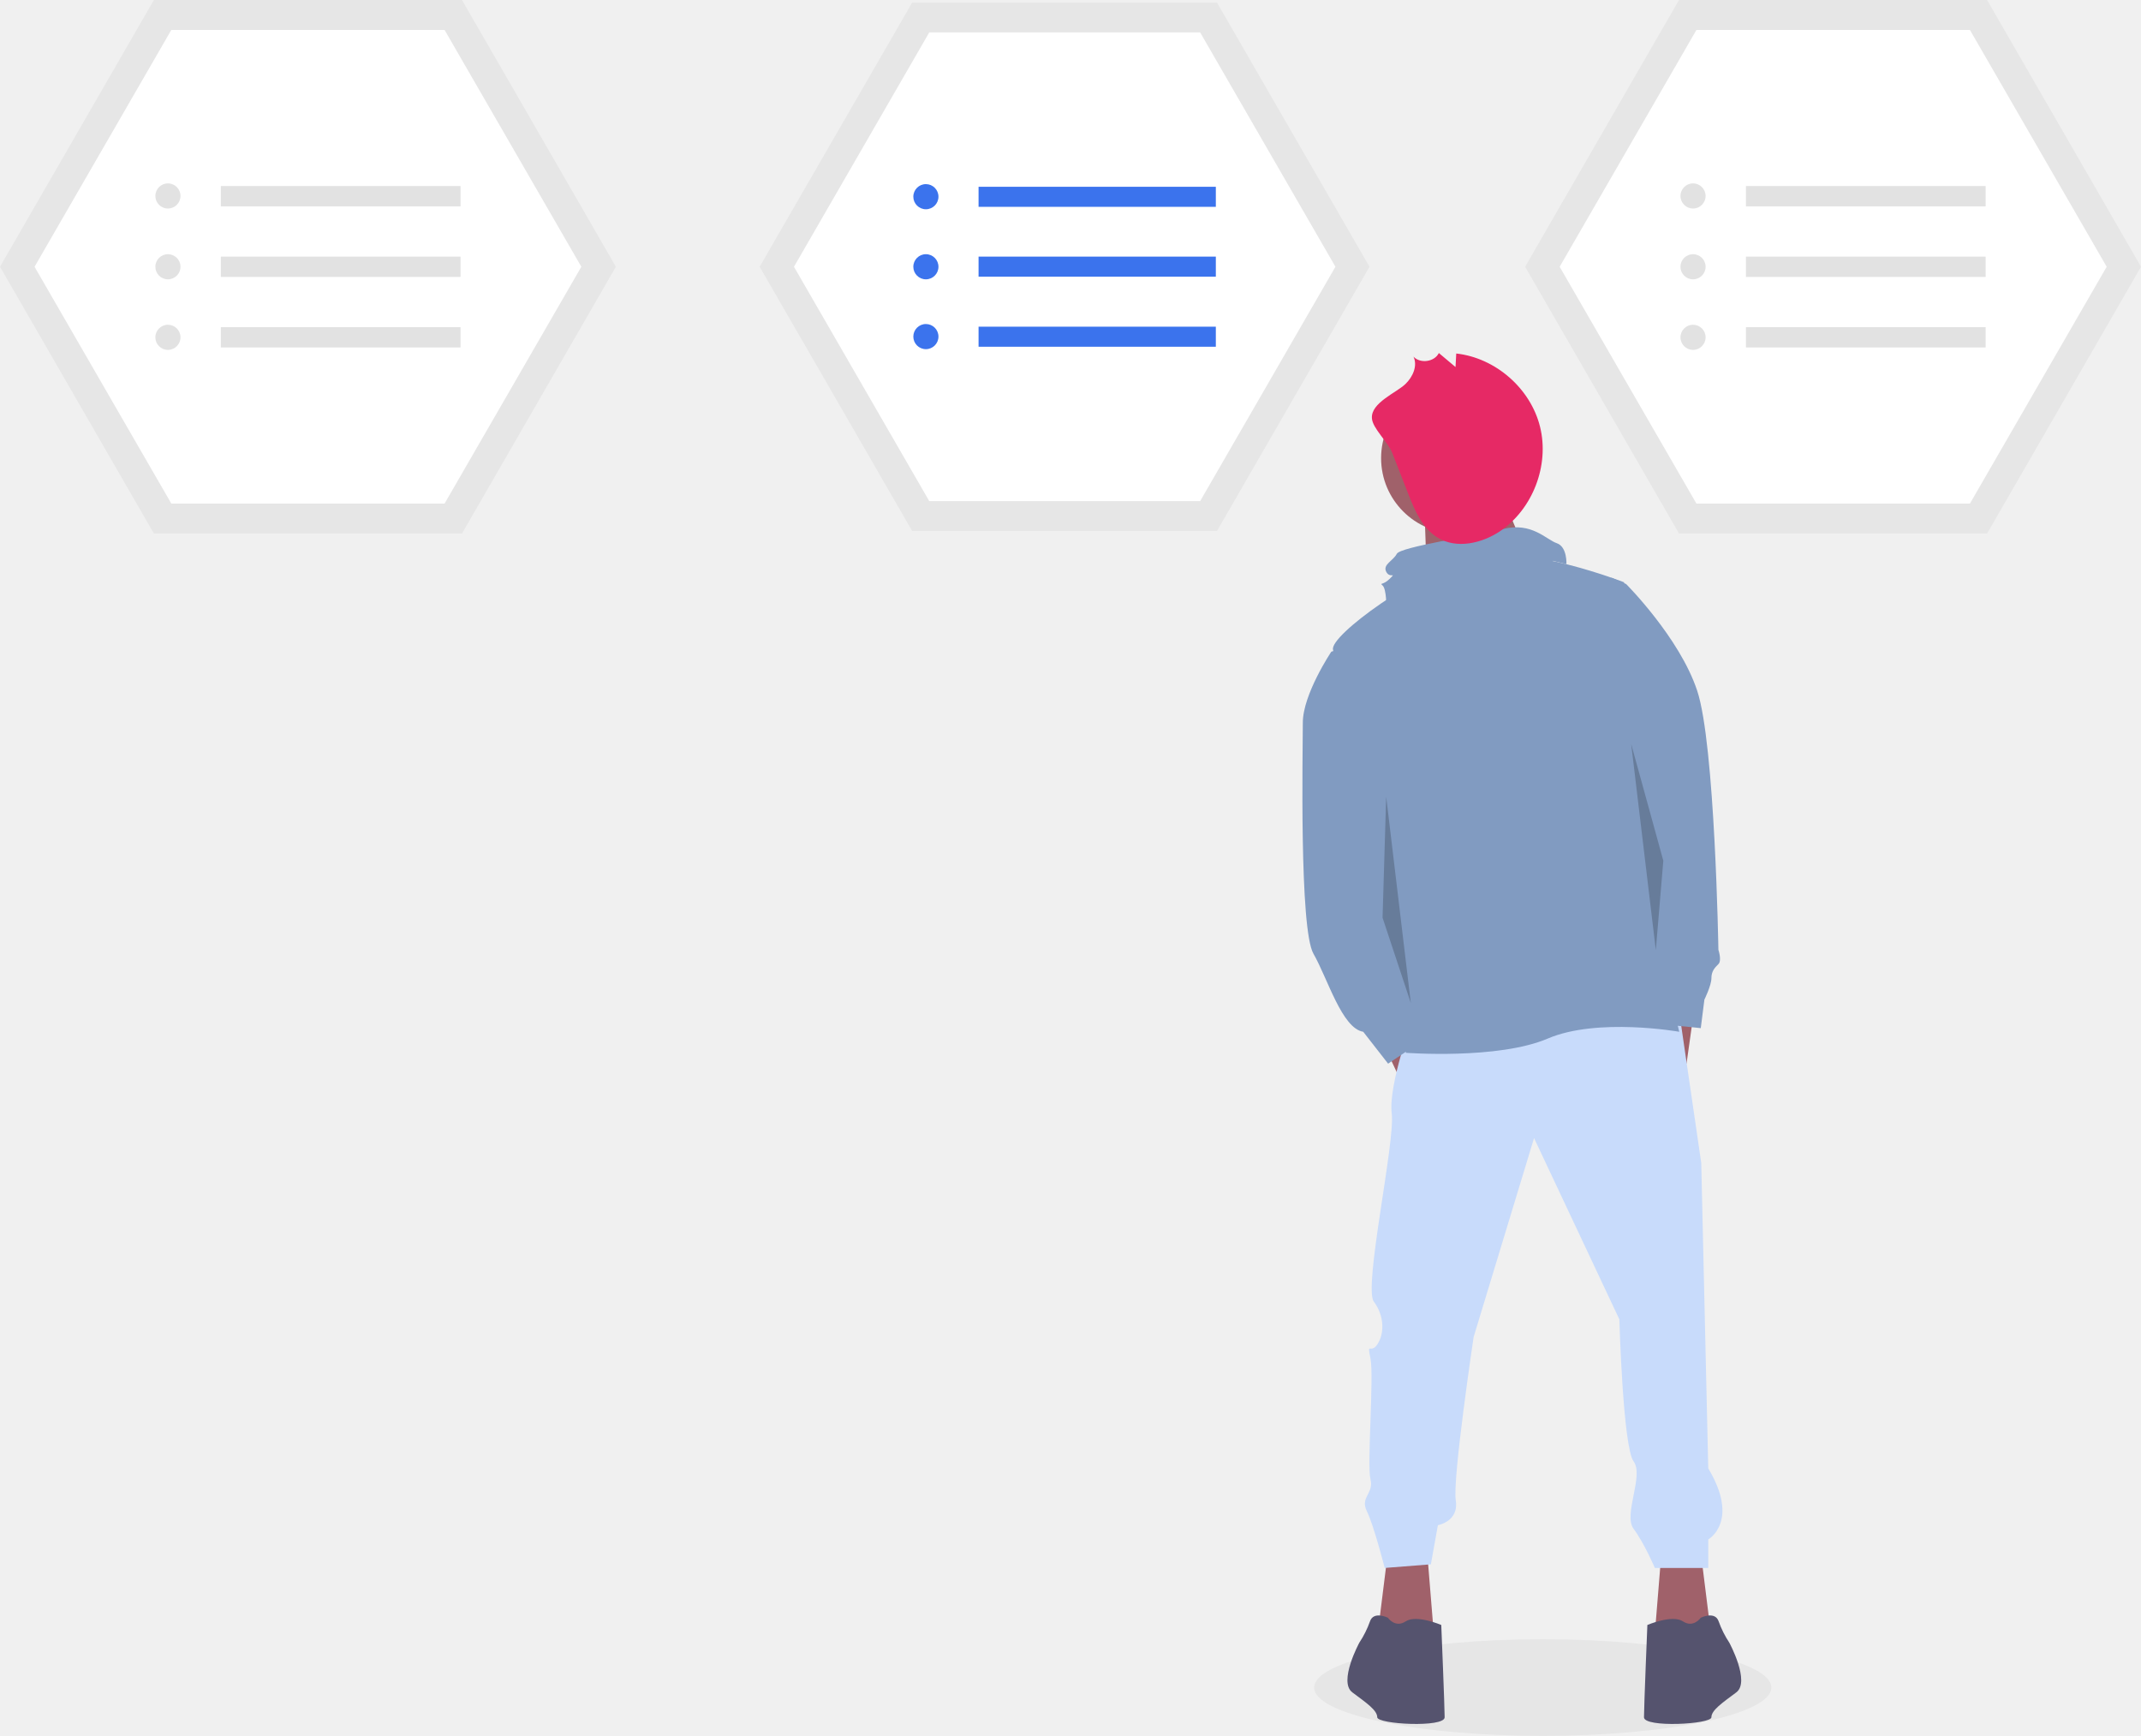
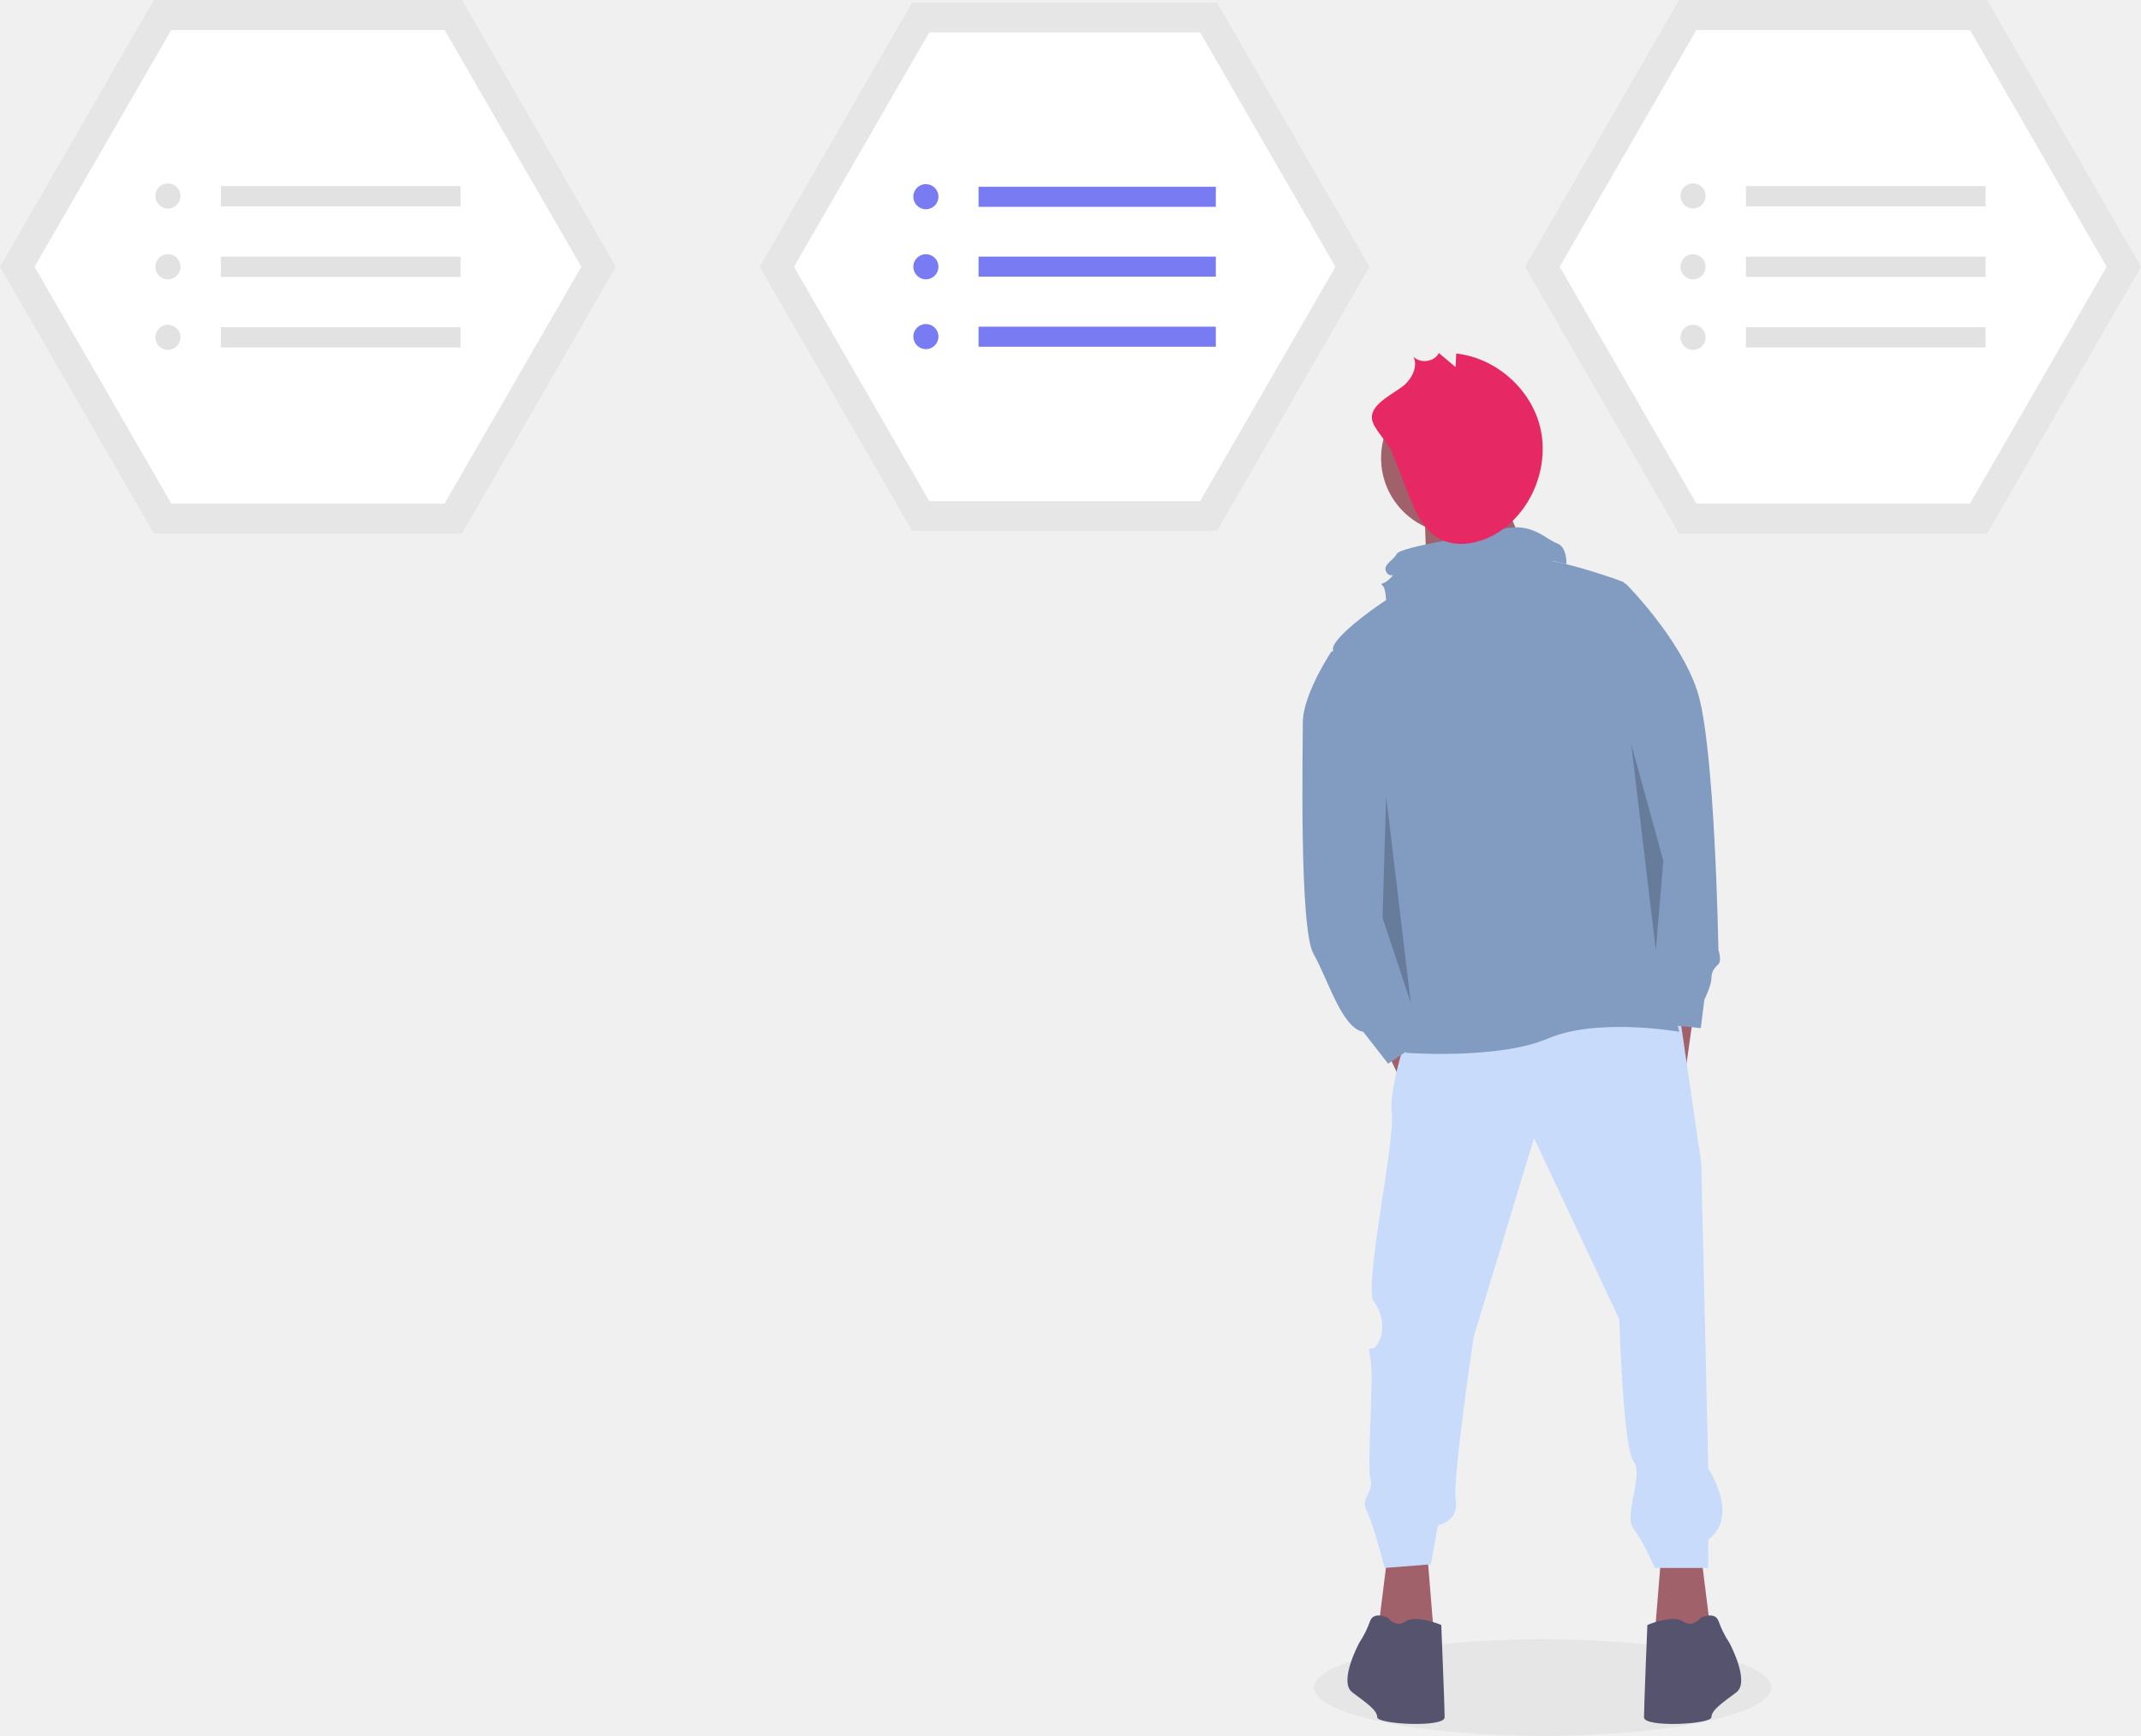
<svg xmlns="http://www.w3.org/2000/svg" version="1.1" id="a0abe8dc-3e6b-48ed-b282-1465f1104096" x="0px" y="0px" viewBox="0 0 886.1 718.4" style="enable-background:new 0 0 886.1 718.4;" xml:space="preserve">
  <style type="text/css">
	.st0{fill:#E6E6E6;}
	.st1{fill:#FFFFFF;}
	.st2{fill:#E2E2E2;}
- 	.st3{fill:#3B73ED;}
+ 	.st3{fill:#797BF2;}
	.st4{fill:#A0616A;}
	.st5{fill:#C8DBFB;}
	.st6{fill:#55536E;}
	.st7{fill:#819BC1;}
	.st8{opacity:0.2;enable-background:new    ;}
	.st9{fill:#E62965;}
</style>
  <ellipse class="st0" cx="638.5" cy="698.4" rx="94.6" ry="20" />
  <polygon class="st0" points="191.2,0 63.7,0 0,110.4 63.7,220.8 191.2,220.8 254.9,110.4 " />
  <path class="st1" d="M70.9,208.4H184l56.6-98l-56.6-98H70.9l-56.6,98L70.9,208.4z" />
  <circle class="st2" cx="69.5" cy="81.1" r="5.2" />
  <circle class="st2" cx="69.5" cy="110.4" r="5.2" />
  <circle class="st2" cx="69.5" cy="139.6" r="5.2" />
  <rect x="91.4" y="77" class="st2" width="99.2" height="8.4" />
  <rect x="91.4" y="106.2" class="st2" width="99.2" height="8.4" />
  <rect x="91.4" y="135.4" class="st2" width="99.2" height="8.4" />
  <polygon class="st0" points="822.4,0 694.9,0 631.2,110.4 694.9,220.8 822.4,220.8 886.1,110.4 " />
  <path class="st1" d="M702.1,208.4h113.2l56.6-98l-56.6-98H702.1l-56.6,98L702.1,208.4z" />
  <circle class="st2" cx="700.7" cy="81.1" r="5.2" />
  <circle class="st2" cx="700.7" cy="110.4" r="5.2" />
  <circle class="st2" cx="700.7" cy="139.6" r="5.2" />
  <rect x="722.6" y="77" class="st2" width="99.2" height="8.4" />
  <rect x="722.6" y="106.2" class="st2" width="99.2" height="8.4" />
  <rect x="722.6" y="135.4" class="st2" width="99.2" height="8.4" />
  <polygon class="st0" points="503.7,1.1 377.5,1.1 314.4,110.4 377.5,219.7 503.7,219.7 566.8,110.4 " />
  <path class="st1" d="M384.6,207.4h112.1l56-97l-56-97H384.6l-56,97L384.6,207.4z" />
  <circle class="st3" cx="383.2" cy="81.4" r="5.2" />
  <circle class="st3" cx="383.2" cy="110.4" r="5.2" />
  <circle class="st3" cx="383.2" cy="139.3" r="5.2" />
  <rect x="405" y="77.3" class="st3" width="98.2" height="8.3" />
  <rect x="405" y="106.2" class="st3" width="98.2" height="8.3" />
  <rect x="405" y="135.2" class="st3" width="98.2" height="8.3" />
  <path class="st4" d="M618.4,192.3c0,0,10.3,38.6,19.1,41.1S590.7,244,590.7,244l-1.2-34.6L618.4,192.3z" />
  <polygon class="st4" points="573,432.9 583.3,454.9 595,443.2 587.7,425.5 " />
  <polygon class="st4" points="700.9,419.7 698,440.2 689.1,434.4 689.1,412.3 " />
  <polygon class="st4" points="574.5,641.6 570.1,676.9 593.6,678.4 590.6,641.6 " />
  <polygon class="st4" points="703.8,641.6 708.2,676.9 684.7,678.4 687.7,641.6 " />
-   <path class="st5" d="M584.8,421.1c0,0-10.3,27.9-8.8,39.7s-11.8,72-7.4,77.9c4.4,5.9,4.4,13.2,1.5,17.6c-2.9,4.4-4.4-1.5-2.9,5.9  c1.5,7.4-1.5,44.1,0,50s-4.4,7.4-1.5,13.2c2.9,5.9,7.4,23.5,7.4,23.5l19.1-1.5l2.9-16.2c0,0,8.8-1.5,7.4-10.3s7.4-67.6,7.4-67.6  l25-82.3l35.3,75c0,0,1.5,52.9,5.9,58.8c4.4,5.9-4.4,22.1,0,27.9c4.4,5.9,8.8,16.2,8.8,16.2h22.1v-11.8c0,0,13.2-7.4,0-29.4  l-2.9-126.4l-8.8-60.3H584.8z" />
-   <path class="st6" d="M596.5,672.5c0,0-10.3-4.4-14.7-1.5c-4.4,2.9-7.4-1.5-7.4-1.5s-5.9-2.9-7.4,1.5c-1.1,3.1-2.6,6.1-4.4,8.8  c0,0-8.8,16.2-2.9,20.6c5.9,4.4,10.3,7.4,10.3,10.3s27.9,4.4,27.9,0S596.5,672.5,596.5,672.5z" />
-   <path class="st6" d="M681.8,672.5c0,0,10.3-4.4,14.7-1.5c4.4,2.9,7.4-1.5,7.4-1.5s5.9-2.9,7.4,1.5c1.1,3.1,2.6,6.1,4.4,8.8  c0,0,8.8,16.2,2.9,20.6c-5.9,4.4-10.3,7.4-10.3,10.3s-27.9,4.4-27.9,0S681.8,672.5,681.8,672.5z" />
+   <path class="st5" d="M584.8,421.1c0,0-10.3,27.9-8.8,39.7s-11.8,72-7.4,77.9c4.4,5.9,4.4,13.2,1.5,17.6c-2.9,4.4-4.4-1.5-2.9,5.9  s-1.5,44.1,0,50s-4.4,7.4-1.5,13.2c2.9,5.9,7.4,23.5,7.4,23.5l19.1-1.5l2.9-16.2c0,0,8.8-1.5,7.4-10.3s7.4-67.6,7.4-67.6l25-82.3  l35.3,75c0,0,1.5,52.9,5.9,58.8c4.4,5.9-4.4,22.1,0,27.9c4.4,5.9,8.8,16.2,8.8,16.2H707v-11.8c0,0,13.2-7.4,0-29.4l-2.9-126.4  l-8.8-60.3L584.8,421.1L584.8,421.1z" />
+   <path class="st6" d="M596.5,672.5c0,0-10.3-4.4-14.7-1.5s-7.4-1.5-7.4-1.5s-5.9-2.9-7.4,1.5c-1.1,3.1-2.6,6.1-4.4,8.8  c0,0-8.8,16.2-2.9,20.6c5.9,4.4,10.3,7.4,10.3,10.3s27.9,4.4,27.9,0S596.5,672.5,596.5,672.5z" />
+   <path class="st6" d="M681.8,672.5c0,0,10.3-4.4,14.7-1.5s7.4-1.5,7.4-1.5s5.9-2.9,7.4,1.5c1.1,3.1,2.6,6.1,4.4,8.8  c0,0,8.8,16.2,2.9,20.6c-5.9,4.4-10.3,7.4-10.3,10.3s-27.9,4.4-27.9,0S681.8,672.5,681.8,672.5z" />
  <path class="st7" d="M672.2,241c0,0-41.2-16.2-63.2-10.3c-22.1,5.9-58.8,32.3-57.3,38.2s15.4,74.2,15.4,74.2s0,41.2,7.4,54.4  c7.4,13.2,8.8,23.5,8.8,23.5l-1.5,14.7c0,0,38.2,2.9,58.8-5.9S695,427,695,427s-17.6-73.5-26.5-85.3C659.7,330,672.2,241,672.2,241z  " />
  <path class="st7" d="M564.2,265.3l-13.2,4.4c0,0-11.8,17.6-11.8,29.4s-1.5,85.3,4.4,95.6c5.9,10.3,11.8,30.9,20.6,32.3l10.3,13.2  l17.6-11.8l-5.9-13.2L564.2,265.3z" />
-   <path class="st7" d="M652.4,243.2l14.6-4.1l6,2.6c0,0,22.1,22.1,29.4,44.1c7.4,22.1,8.8,107.3,8.8,107.3s1.5,4.4,0,5.9  c-1.5,1.5-2.9,2.9-2.9,5.9c0,2.9-2.9,8.8-2.9,8.8l-1.5,11.8l-14.7-1.5c0,0-27.9-82.3-27.9-101.4S652.4,243.2,652.4,243.2z" />
-   <path class="st7" d="M648.3,233.5c0,0,0.4-7.2-4-8.7c-4.4-1.5-10.3-8.8-22.1-5.9s-42.6,7.4-44.1,10.3s-5.9,4.4-4.4,7.4  s4.4,0,1.5,2.9c-2.9,2.9-4.4,1.5-2.9,2.9c1.5,1.5,1.5,8.8,1.5,8.8s22.1,14.7,27.9,13.2c5.9-1.5,41-32.3,41-32.3L648.3,233.5z" />
+   <path class="st7" d="M652.4,243.2l14.6-4.1l6,2.6c0,0,22.1,22.1,29.4,44.1c7.4,22.1,8.8,107.3,8.8,107.3s1.5,4.4,0,5.9  s-2.9,2.9-2.9,5.9c0,2.9-2.9,8.8-2.9,8.8l-1.5,11.8l-14.7-1.5c0,0-27.9-82.3-27.9-101.4S652.4,243.2,652.4,243.2z" />
+   <path class="st7" d="M648.3,233.5c0,0,0.4-7.2-4-8.7s-10.3-8.8-22.1-5.9s-42.6,7.4-44.1,10.3s-5.9,4.4-4.4,7.4s4.4,0,1.5,2.9  s-4.4,1.5-2.9,2.9c1.5,1.5,1.5,8.8,1.5,8.8s22.1,14.7,27.9,13.2c5.9-1.5,41-32.3,41-32.3L648.3,233.5z" />
  <polygon class="st8" points="573.7,329.7 572.2,379.8 583.9,415.1 " />
  <polygon class="st8" points="675.1,307.9 688.4,356.2 685.3,393.2 " />
  <circle class="st4" cx="602.8" cy="189.6" r="31.2" />
  <path class="st9" d="M576.2,187.4c2.2,5.6,4.4,11.3,6.6,16.9c2.7,6.9,5.8,14.3,12.2,18.2c7.8,4.8,18.3,2.4,25.9-2.7  c13.5-9.2,20.4-27.2,16.5-43.1s-18.4-28.6-34.7-30.4l-0.3,5.6l-6.9-5.8c-1.8,3.7-7.7,4.5-10.5,1.5c1.8,3.8-0.3,8.4-3.3,11.3  c-3.7,3.6-14.4,7.8-13.9,14.2C568,177.2,574.5,183,576.2,187.4z" />
</svg>
